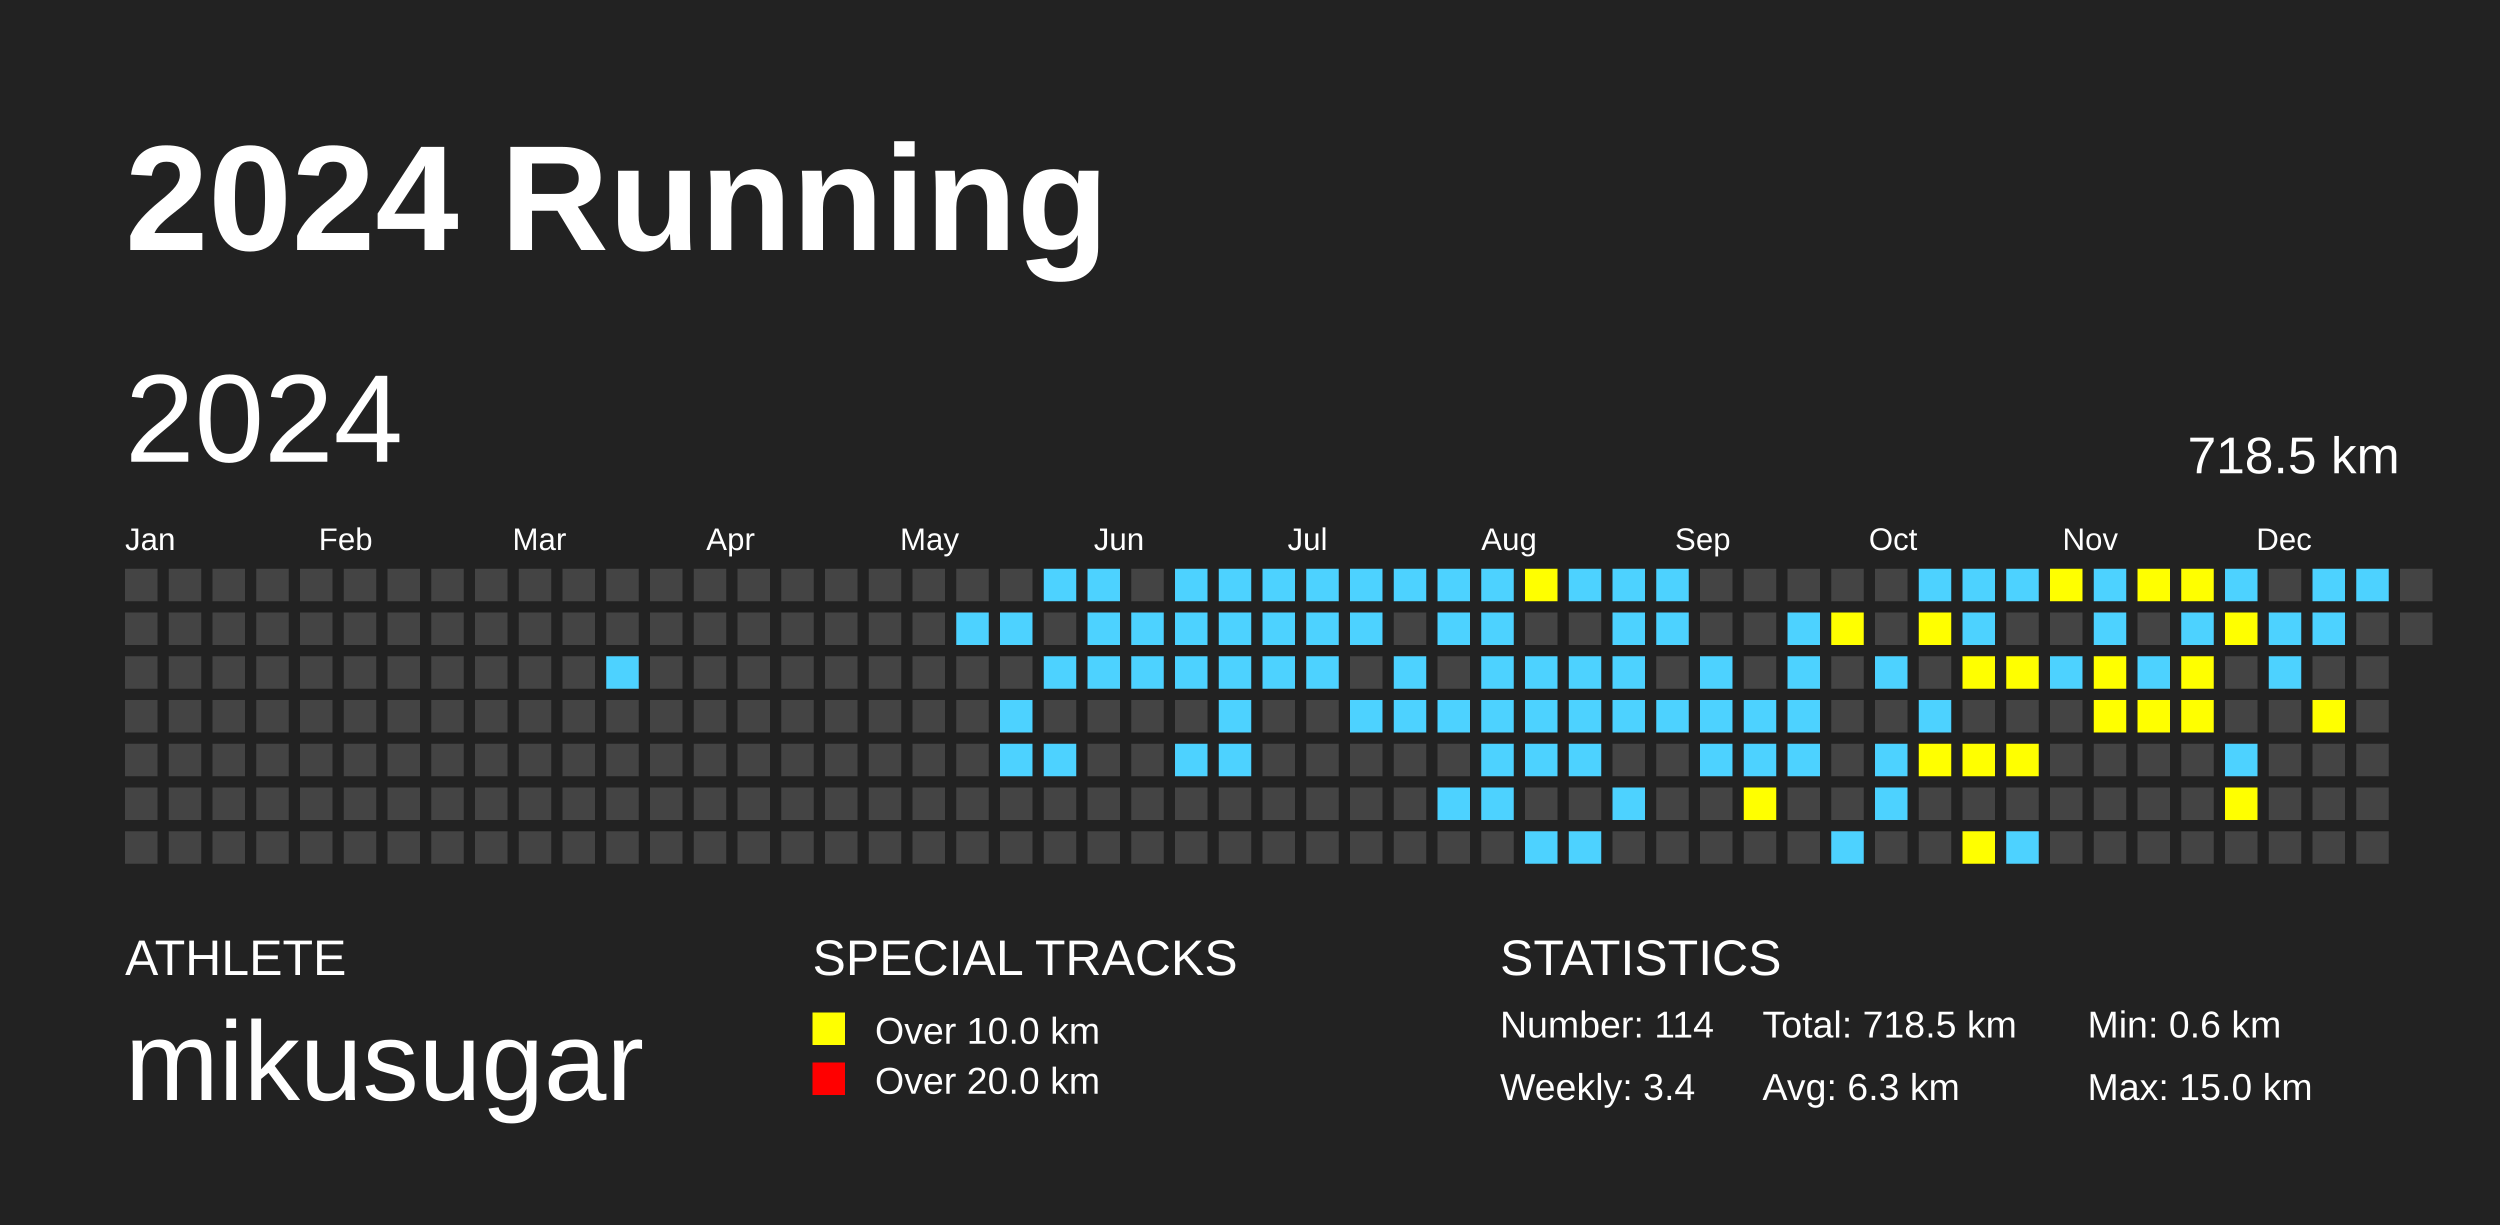
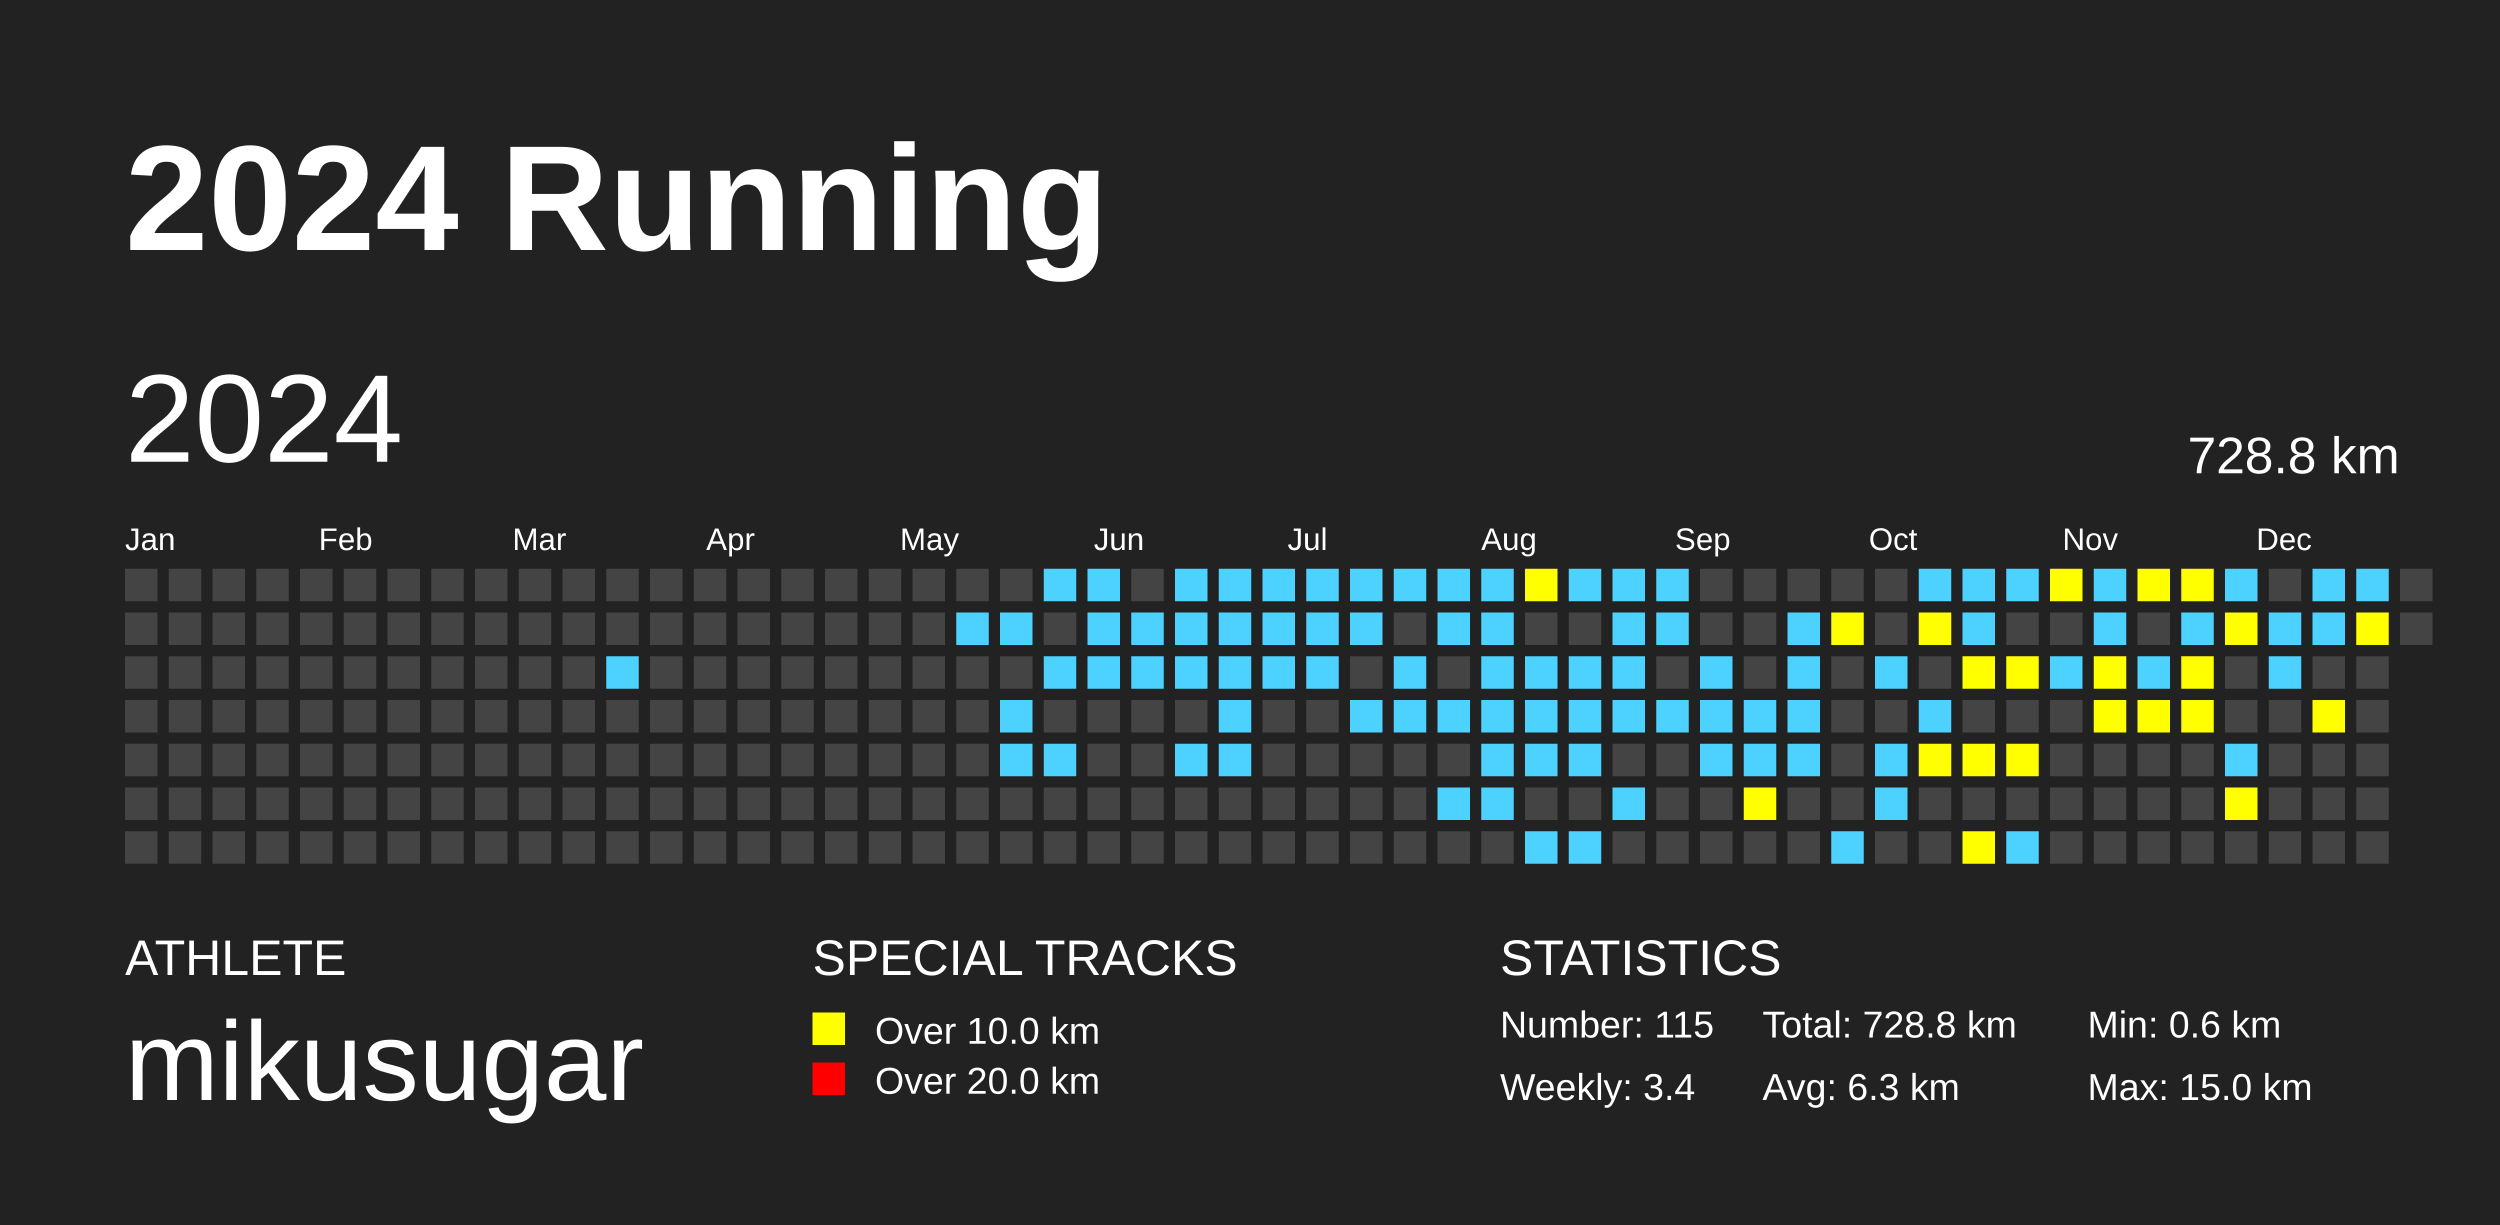
<svg xmlns="http://www.w3.org/2000/svg" baseProfile="full" height="98mm" version="1.1" viewBox="0,0,200,98" width="200mm">
  <defs />
  <rect fill="#222222" height="98" width="200" x="0" y="0" />
  <text fill="#FFFFFF" style="font-size:12px; font-family:Arial; font-weight:bold;" x="10" y="20">2024 Running</text>
  <text fill="#FFFFFF" style="font-size:4px; font-family:Arial" x="10" y="78">ATHLETE</text>
  <text fill="#FFFFFF" style="font-size:9px; font-family:Arial" x="10" y="88">mikusugar</text>
  <text fill="#FFFFFF" style="font-size:4px; font-family:Arial" x="65" y="78">SPECIAL TRACKS</text>
  <rect fill="yellow" height="2.6" width="2.6" x="65" y="81" />
  <text fill="#FFFFFF" style="font-size:3px; font-family:Arial" x="70" y="83.5">Over 10.0 km</text>
  <rect fill="red" height="2.6" width="2.6" x="65" y="85" />
  <text fill="#FFFFFF" style="font-size:3px; font-family:Arial" x="70" y="87.5">Over 20.0 km</text>
  <text fill="#FFFFFF" style="font-size:4px; font-family:Arial" x="120" y="78">STATISTICS</text>
-   <text fill="#FFFFFF" style="font-size:3px; font-family:Arial" x="120" y="83">Number: 114</text>
+   <text fill="#FFFFFF" style="font-size:3px; font-family:Arial" x="120" y="83">Number: 115</text>
  <text fill="#FFFFFF" style="font-size:3px; font-family:Arial" x="120" y="88">Weekly: 3.4</text>
-   <text fill="#FFFFFF" style="font-size:3px; font-family:Arial" x="141" y="83">Total: 718.5 km</text>
+   <text fill="#FFFFFF" style="font-size:3px; font-family:Arial" x="141" y="83">Total: 728.8 km</text>
  <text fill="#FFFFFF" style="font-size:3px; font-family:Arial" x="141" y="88">Avg: 6.3 km</text>
  <text fill="#FFFFFF" style="font-size:3px; font-family:Arial" x="167" y="83">Min: 0.6 km</text>
  <text fill="#FFFFFF" style="font-size:3px; font-family:Arial" x="167" y="88">Max: 15.0 km</text>
  <text dominant-baseline="hanging" fill="#FFFFFF" style="font-size:10.0px; font-family:Arial;" x="10" y="30">2024</text>
-   <text dominant-baseline="hanging" fill="#FFFFFF" style="font-size:4.125px; font-family:Arial;" x="175" y="35">718.5 km</text>
+   <text dominant-baseline="hanging" fill="#FFFFFF" style="font-size:4.125px; font-family:Arial;" x="175" y="35">728.8 km</text>
  <text fill="#FFFFFF" style="font-size:2.5px; font-family:Arial" x="10.0" y="44">Jan</text>
  <text fill="#FFFFFF" style="font-size:2.5px; font-family:Arial" x="25.5" y="44">Feb</text>
  <text fill="#FFFFFF" style="font-size:2.5px; font-family:Arial" x="41.0" y="44">Mar</text>
  <text fill="#FFFFFF" style="font-size:2.5px; font-family:Arial" x="56.5" y="44">Apr</text>
  <text fill="#FFFFFF" style="font-size:2.5px; font-family:Arial" x="72.0" y="44">May</text>
  <text fill="#FFFFFF" style="font-size:2.5px; font-family:Arial" x="87.5" y="44">Jun</text>
  <text fill="#FFFFFF" style="font-size:2.5px; font-family:Arial" x="103.0" y="44">Jul</text>
  <text fill="#FFFFFF" style="font-size:2.5px; font-family:Arial" x="118.5" y="44">Aug</text>
  <text fill="#FFFFFF" style="font-size:2.5px; font-family:Arial" x="134.0" y="44">Sep</text>
  <text fill="#FFFFFF" style="font-size:2.5px; font-family:Arial" x="149.5" y="44">Oct</text>
  <text fill="#FFFFFF" style="font-size:2.5px; font-family:Arial" x="165.0" y="44">Nov</text>
  <text fill="#FFFFFF" style="font-size:2.5px; font-family:Arial" x="180.5" y="44">Dec</text>
  <rect fill="#444444" height="2.6" width="2.6" x="10.0" y="45.5" />
  <rect fill="#444444" height="2.6" width="2.6" x="10.0" y="49.0" />
  <rect fill="#444444" height="2.6" width="2.6" x="10.0" y="52.5" />
  <rect fill="#444444" height="2.6" width="2.6" x="10.0" y="56.0" />
  <rect fill="#444444" height="2.6" width="2.6" x="10.0" y="59.5" />
  <rect fill="#444444" height="2.6" width="2.6" x="10.0" y="63.0" />
  <rect fill="#444444" height="2.6" width="2.6" x="10.0" y="66.5" />
  <rect fill="#444444" height="2.6" width="2.6" x="13.5" y="45.5" />
  <rect fill="#444444" height="2.6" width="2.6" x="13.5" y="49.0" />
  <rect fill="#444444" height="2.6" width="2.6" x="13.5" y="52.5" />
  <rect fill="#444444" height="2.6" width="2.6" x="13.5" y="56.0" />
  <rect fill="#444444" height="2.6" width="2.6" x="13.5" y="59.5" />
  <rect fill="#444444" height="2.6" width="2.6" x="13.5" y="63.0" />
  <rect fill="#444444" height="2.6" width="2.6" x="13.5" y="66.5" />
  <rect fill="#444444" height="2.6" width="2.6" x="17.0" y="45.5" />
  <rect fill="#444444" height="2.6" width="2.6" x="17.0" y="49.0" />
  <rect fill="#444444" height="2.6" width="2.6" x="17.0" y="52.5" />
  <rect fill="#444444" height="2.6" width="2.6" x="17.0" y="56.0" />
  <rect fill="#444444" height="2.6" width="2.6" x="17.0" y="59.5" />
  <rect fill="#444444" height="2.6" width="2.6" x="17.0" y="63.0" />
  <rect fill="#444444" height="2.6" width="2.6" x="17.0" y="66.5" />
  <rect fill="#444444" height="2.6" width="2.6" x="20.5" y="45.5" />
  <rect fill="#444444" height="2.6" width="2.6" x="20.5" y="49.0" />
  <rect fill="#444444" height="2.6" width="2.6" x="20.5" y="52.5" />
  <rect fill="#444444" height="2.6" width="2.6" x="20.5" y="56.0" />
  <rect fill="#444444" height="2.6" width="2.6" x="20.5" y="59.5" />
  <rect fill="#444444" height="2.6" width="2.6" x="20.5" y="63.0" />
  <rect fill="#444444" height="2.6" width="2.6" x="20.5" y="66.5" />
  <rect fill="#444444" height="2.6" width="2.6" x="24.0" y="45.5" />
  <rect fill="#444444" height="2.6" width="2.6" x="24.0" y="49.0" />
  <rect fill="#444444" height="2.6" width="2.6" x="24.0" y="52.5" />
  <rect fill="#444444" height="2.6" width="2.6" x="24.0" y="56.0" />
  <rect fill="#444444" height="2.6" width="2.6" x="24.0" y="59.5" />
  <rect fill="#444444" height="2.6" width="2.6" x="24.0" y="63.0" />
  <rect fill="#444444" height="2.6" width="2.6" x="24.0" y="66.5" />
  <rect fill="#444444" height="2.6" width="2.6" x="27.5" y="45.5" />
  <rect fill="#444444" height="2.6" width="2.6" x="27.5" y="49.0" />
  <rect fill="#444444" height="2.6" width="2.6" x="27.5" y="52.5" />
  <rect fill="#444444" height="2.6" width="2.6" x="27.5" y="56.0" />
  <rect fill="#444444" height="2.6" width="2.6" x="27.5" y="59.5" />
  <rect fill="#444444" height="2.6" width="2.6" x="27.5" y="63.0" />
  <rect fill="#444444" height="2.6" width="2.6" x="27.5" y="66.5" />
  <rect fill="#444444" height="2.6" width="2.6" x="31.0" y="45.5" />
  <rect fill="#444444" height="2.6" width="2.6" x="31.0" y="49.0" />
  <rect fill="#444444" height="2.6" width="2.6" x="31.0" y="52.5" />
  <rect fill="#444444" height="2.6" width="2.6" x="31.0" y="56.0" />
  <rect fill="#444444" height="2.6" width="2.6" x="31.0" y="59.5" />
  <rect fill="#444444" height="2.6" width="2.6" x="31.0" y="63.0" />
  <rect fill="#444444" height="2.6" width="2.6" x="31.0" y="66.5" />
  <rect fill="#444444" height="2.6" width="2.6" x="34.5" y="45.5" />
  <rect fill="#444444" height="2.6" width="2.6" x="34.5" y="49.0" />
  <rect fill="#444444" height="2.6" width="2.6" x="34.5" y="52.5" />
  <rect fill="#444444" height="2.6" width="2.6" x="34.5" y="56.0" />
  <rect fill="#444444" height="2.6" width="2.6" x="34.5" y="59.5" />
  <rect fill="#444444" height="2.6" width="2.6" x="34.5" y="63.0" />
  <rect fill="#444444" height="2.6" width="2.6" x="34.5" y="66.5" />
  <rect fill="#444444" height="2.6" width="2.6" x="38.0" y="45.5" />
  <rect fill="#444444" height="2.6" width="2.6" x="38.0" y="49.0" />
  <rect fill="#444444" height="2.6" width="2.6" x="38.0" y="52.5" />
  <rect fill="#444444" height="2.6" width="2.6" x="38.0" y="56.0" />
  <rect fill="#444444" height="2.6" width="2.6" x="38.0" y="59.5" />
  <rect fill="#444444" height="2.6" width="2.6" x="38.0" y="63.0" />
  <rect fill="#444444" height="2.6" width="2.6" x="38.0" y="66.5" />
  <rect fill="#444444" height="2.6" width="2.6" x="41.5" y="45.5" />
  <rect fill="#444444" height="2.6" width="2.6" x="41.5" y="49.0" />
  <rect fill="#444444" height="2.6" width="2.6" x="41.5" y="52.5" />
  <rect fill="#444444" height="2.6" width="2.6" x="41.5" y="56.0" />
  <rect fill="#444444" height="2.6" width="2.6" x="41.5" y="59.5" />
  <rect fill="#444444" height="2.6" width="2.6" x="41.5" y="63.0" />
  <rect fill="#444444" height="2.6" width="2.6" x="41.5" y="66.5" />
  <rect fill="#444444" height="2.6" width="2.6" x="45.0" y="45.5" />
  <rect fill="#444444" height="2.6" width="2.6" x="45.0" y="49.0" />
  <rect fill="#444444" height="2.6" width="2.6" x="45.0" y="52.5" />
  <rect fill="#444444" height="2.6" width="2.6" x="45.0" y="56.0" />
  <rect fill="#444444" height="2.6" width="2.6" x="45.0" y="59.5" />
  <rect fill="#444444" height="2.6" width="2.6" x="45.0" y="63.0" />
  <rect fill="#444444" height="2.6" width="2.6" x="45.0" y="66.5" />
  <rect fill="#444444" height="2.6" width="2.6" x="48.5" y="45.5" />
  <rect fill="#444444" height="2.6" width="2.6" x="48.5" y="49.0" />
  <rect fill="#4DD2FF" height="2.6" width="2.6" x="48.5" y="52.5" />
  <rect fill="#444444" height="2.6" width="2.6" x="48.5" y="56.0" />
  <rect fill="#444444" height="2.6" width="2.6" x="48.5" y="59.5" />
  <rect fill="#444444" height="2.6" width="2.6" x="48.5" y="63.0" />
  <rect fill="#444444" height="2.6" width="2.6" x="48.5" y="66.5" />
  <rect fill="#444444" height="2.6" width="2.6" x="52.0" y="45.5" />
  <rect fill="#444444" height="2.6" width="2.6" x="52.0" y="49.0" />
  <rect fill="#444444" height="2.6" width="2.6" x="52.0" y="52.5" />
  <rect fill="#444444" height="2.6" width="2.6" x="52.0" y="56.0" />
  <rect fill="#444444" height="2.6" width="2.6" x="52.0" y="59.5" />
  <rect fill="#444444" height="2.6" width="2.6" x="52.0" y="63.0" />
  <rect fill="#444444" height="2.6" width="2.6" x="52.0" y="66.5" />
  <rect fill="#444444" height="2.6" width="2.6" x="55.5" y="45.5" />
  <rect fill="#444444" height="2.6" width="2.6" x="55.5" y="49.0" />
  <rect fill="#444444" height="2.6" width="2.6" x="55.5" y="52.5" />
  <rect fill="#444444" height="2.6" width="2.6" x="55.5" y="56.0" />
  <rect fill="#444444" height="2.6" width="2.6" x="55.5" y="59.5" />
  <rect fill="#444444" height="2.6" width="2.6" x="55.5" y="63.0" />
  <rect fill="#444444" height="2.6" width="2.6" x="55.5" y="66.5" />
  <rect fill="#444444" height="2.6" width="2.6" x="59.0" y="45.5" />
  <rect fill="#444444" height="2.6" width="2.6" x="59.0" y="49.0" />
  <rect fill="#444444" height="2.6" width="2.6" x="59.0" y="52.5" />
  <rect fill="#444444" height="2.6" width="2.6" x="59.0" y="56.0" />
  <rect fill="#444444" height="2.6" width="2.6" x="59.0" y="59.5" />
  <rect fill="#444444" height="2.6" width="2.6" x="59.0" y="63.0" />
  <rect fill="#444444" height="2.6" width="2.6" x="59.0" y="66.5" />
  <rect fill="#444444" height="2.6" width="2.6" x="62.5" y="45.5" />
  <rect fill="#444444" height="2.6" width="2.6" x="62.5" y="49.0" />
  <rect fill="#444444" height="2.6" width="2.6" x="62.5" y="52.5" />
  <rect fill="#444444" height="2.6" width="2.6" x="62.5" y="56.0" />
  <rect fill="#444444" height="2.6" width="2.6" x="62.5" y="59.5" />
  <rect fill="#444444" height="2.6" width="2.6" x="62.5" y="63.0" />
  <rect fill="#444444" height="2.6" width="2.6" x="62.5" y="66.5" />
  <rect fill="#444444" height="2.6" width="2.6" x="66.0" y="45.5" />
  <rect fill="#444444" height="2.6" width="2.6" x="66.0" y="49.0" />
  <rect fill="#444444" height="2.6" width="2.6" x="66.0" y="52.5" />
  <rect fill="#444444" height="2.6" width="2.6" x="66.0" y="56.0" />
  <rect fill="#444444" height="2.6" width="2.6" x="66.0" y="59.5" />
  <rect fill="#444444" height="2.6" width="2.6" x="66.0" y="63.0" />
  <rect fill="#444444" height="2.6" width="2.6" x="66.0" y="66.5" />
  <rect fill="#444444" height="2.6" width="2.6" x="69.5" y="45.5" />
  <rect fill="#444444" height="2.6" width="2.6" x="69.5" y="49.0" />
  <rect fill="#444444" height="2.6" width="2.6" x="69.5" y="52.5" />
  <rect fill="#444444" height="2.6" width="2.6" x="69.5" y="56.0" />
  <rect fill="#444444" height="2.6" width="2.6" x="69.5" y="59.5" />
  <rect fill="#444444" height="2.6" width="2.6" x="69.5" y="63.0" />
  <rect fill="#444444" height="2.6" width="2.6" x="69.5" y="66.5" />
  <rect fill="#444444" height="2.6" width="2.6" x="73.0" y="45.5" />
  <rect fill="#444444" height="2.6" width="2.6" x="73.0" y="49.0" />
  <rect fill="#444444" height="2.6" width="2.6" x="73.0" y="52.5" />
  <rect fill="#444444" height="2.6" width="2.6" x="73.0" y="56.0" />
  <rect fill="#444444" height="2.6" width="2.6" x="73.0" y="59.5" />
  <rect fill="#444444" height="2.6" width="2.6" x="73.0" y="63.0" />
  <rect fill="#444444" height="2.6" width="2.6" x="73.0" y="66.5" />
  <rect fill="#444444" height="2.6" width="2.6" x="76.5" y="45.5" />
  <rect fill="#4DD2FF" height="2.6" width="2.6" x="76.5" y="49.0" />
  <rect fill="#444444" height="2.6" width="2.6" x="76.5" y="52.5" />
  <rect fill="#444444" height="2.6" width="2.6" x="76.5" y="56.0" />
  <rect fill="#444444" height="2.6" width="2.6" x="76.5" y="59.5" />
  <rect fill="#444444" height="2.6" width="2.6" x="76.5" y="63.0" />
  <rect fill="#444444" height="2.6" width="2.6" x="76.5" y="66.5" />
  <rect fill="#444444" height="2.6" width="2.6" x="80.0" y="45.5" />
  <rect fill="#4DD2FF" height="2.6" width="2.6" x="80.0" y="49.0" />
  <rect fill="#444444" height="2.6" width="2.6" x="80.0" y="52.5" />
  <rect fill="#4DD2FF" height="2.6" width="2.6" x="80.0" y="56.0" />
  <rect fill="#4DD2FF" height="2.6" width="2.6" x="80.0" y="59.5" />
  <rect fill="#444444" height="2.6" width="2.6" x="80.0" y="63.0" />
  <rect fill="#444444" height="2.6" width="2.6" x="80.0" y="66.5" />
  <rect fill="#4DD2FF" height="2.6" width="2.6" x="83.5" y="45.5" />
  <rect fill="#444444" height="2.6" width="2.6" x="83.5" y="49.0" />
  <rect fill="#4DD2FF" height="2.6" width="2.6" x="83.5" y="52.5" />
  <rect fill="#444444" height="2.6" width="2.6" x="83.5" y="56.0" />
  <rect fill="#4DD2FF" height="2.6" width="2.6" x="83.5" y="59.5" />
  <rect fill="#444444" height="2.6" width="2.6" x="83.5" y="63.0" />
  <rect fill="#444444" height="2.6" width="2.6" x="83.5" y="66.5" />
  <rect fill="#4DD2FF" height="2.6" width="2.6" x="87.0" y="45.5" />
  <rect fill="#4DD2FF" height="2.6" width="2.6" x="87.0" y="49.0" />
  <rect fill="#4DD2FF" height="2.6" width="2.6" x="87.0" y="52.5" />
  <rect fill="#444444" height="2.6" width="2.6" x="87.0" y="56.0" />
  <rect fill="#444444" height="2.6" width="2.6" x="87.0" y="59.5" />
  <rect fill="#444444" height="2.6" width="2.6" x="87.0" y="63.0" />
  <rect fill="#444444" height="2.6" width="2.6" x="87.0" y="66.5" />
  <rect fill="#444444" height="2.6" width="2.6" x="90.5" y="45.5" />
  <rect fill="#4DD2FF" height="2.6" width="2.6" x="90.5" y="49.0" />
  <rect fill="#4DD2FF" height="2.6" width="2.6" x="90.5" y="52.5" />
  <rect fill="#444444" height="2.6" width="2.6" x="90.5" y="56.0" />
  <rect fill="#444444" height="2.6" width="2.6" x="90.5" y="59.5" />
  <rect fill="#444444" height="2.6" width="2.6" x="90.5" y="63.0" />
  <rect fill="#444444" height="2.6" width="2.6" x="90.5" y="66.5" />
  <rect fill="#4DD2FF" height="2.6" width="2.6" x="94.0" y="45.5" />
  <rect fill="#4DD2FF" height="2.6" width="2.6" x="94.0" y="49.0" />
  <rect fill="#4DD2FF" height="2.6" width="2.6" x="94.0" y="52.5" />
  <rect fill="#444444" height="2.6" width="2.6" x="94.0" y="56.0" />
  <rect fill="#4DD2FF" height="2.6" width="2.6" x="94.0" y="59.5" />
  <rect fill="#444444" height="2.6" width="2.6" x="94.0" y="63.0" />
  <rect fill="#444444" height="2.6" width="2.6" x="94.0" y="66.5" />
  <rect fill="#4DD2FF" height="2.6" width="2.6" x="97.5" y="45.5" />
  <rect fill="#4DD2FF" height="2.6" width="2.6" x="97.5" y="49.0" />
  <rect fill="#4DD2FF" height="2.6" width="2.6" x="97.5" y="52.5" />
  <rect fill="#4DD2FF" height="2.6" width="2.6" x="97.5" y="56.0" />
  <rect fill="#4DD2FF" height="2.6" width="2.6" x="97.5" y="59.5" />
  <rect fill="#444444" height="2.6" width="2.6" x="97.5" y="63.0" />
  <rect fill="#444444" height="2.6" width="2.6" x="97.5" y="66.5" />
  <rect fill="#4DD2FF" height="2.6" width="2.6" x="101.0" y="45.5" />
  <rect fill="#4DD2FF" height="2.6" width="2.6" x="101.0" y="49.0" />
  <rect fill="#4DD2FF" height="2.6" width="2.6" x="101.0" y="52.5" />
  <rect fill="#444444" height="2.6" width="2.6" x="101.0" y="56.0" />
  <rect fill="#444444" height="2.6" width="2.6" x="101.0" y="59.5" />
  <rect fill="#444444" height="2.6" width="2.6" x="101.0" y="63.0" />
  <rect fill="#444444" height="2.6" width="2.6" x="101.0" y="66.5" />
  <rect fill="#4DD2FF" height="2.6" width="2.6" x="104.5" y="45.5" />
  <rect fill="#4DD2FF" height="2.6" width="2.6" x="104.5" y="49.0" />
  <rect fill="#4DD2FF" height="2.6" width="2.6" x="104.5" y="52.5" />
  <rect fill="#444444" height="2.6" width="2.6" x="104.5" y="56.0" />
  <rect fill="#444444" height="2.6" width="2.6" x="104.5" y="59.5" />
  <rect fill="#444444" height="2.6" width="2.6" x="104.5" y="63.0" />
  <rect fill="#444444" height="2.6" width="2.6" x="104.5" y="66.5" />
  <rect fill="#4DD2FF" height="2.6" width="2.6" x="108.0" y="45.5" />
  <rect fill="#4DD2FF" height="2.6" width="2.6" x="108.0" y="49.0" />
  <rect fill="#444444" height="2.6" width="2.6" x="108.0" y="52.5" />
  <rect fill="#4DD2FF" height="2.6" width="2.6" x="108.0" y="56.0" />
  <rect fill="#444444" height="2.6" width="2.6" x="108.0" y="59.5" />
  <rect fill="#444444" height="2.6" width="2.6" x="108.0" y="63.0" />
  <rect fill="#444444" height="2.6" width="2.6" x="108.0" y="66.5" />
  <rect fill="#4DD2FF" height="2.6" width="2.6" x="111.5" y="45.5" />
  <rect fill="#444444" height="2.6" width="2.6" x="111.5" y="49.0" />
  <rect fill="#4DD2FF" height="2.6" width="2.6" x="111.5" y="52.5" />
  <rect fill="#4DD2FF" height="2.6" width="2.6" x="111.5" y="56.0" />
  <rect fill="#444444" height="2.6" width="2.6" x="111.5" y="59.5" />
  <rect fill="#444444" height="2.6" width="2.6" x="111.5" y="63.0" />
  <rect fill="#444444" height="2.6" width="2.6" x="111.5" y="66.5" />
  <rect fill="#4DD2FF" height="2.6" width="2.6" x="115.0" y="45.5" />
  <rect fill="#4DD2FF" height="2.6" width="2.6" x="115.0" y="49.0" />
  <rect fill="#444444" height="2.6" width="2.6" x="115.0" y="52.5" />
  <rect fill="#4DD2FF" height="2.6" width="2.6" x="115.0" y="56.0" />
  <rect fill="#444444" height="2.6" width="2.6" x="115.0" y="59.5" />
  <rect fill="#4DD2FF" height="2.6" width="2.6" x="115.0" y="63.0" />
  <rect fill="#444444" height="2.6" width="2.6" x="115.0" y="66.5" />
  <rect fill="#4DD2FF" height="2.6" width="2.6" x="118.5" y="45.5" />
  <rect fill="#4DD2FF" height="2.6" width="2.6" x="118.5" y="49.0" />
  <rect fill="#4DD2FF" height="2.6" width="2.6" x="118.5" y="52.5" />
  <rect fill="#4DD2FF" height="2.6" width="2.6" x="118.5" y="56.0" />
  <rect fill="#4DD2FF" height="2.6" width="2.6" x="118.5" y="59.5" />
  <rect fill="#4DD2FF" height="2.6" width="2.6" x="118.5" y="63.0" />
  <rect fill="#444444" height="2.6" width="2.6" x="118.5" y="66.5" />
  <rect fill="yellow" height="2.6" width="2.6" x="122.0" y="45.5" />
  <rect fill="#444444" height="2.6" width="2.6" x="122.0" y="49.0" />
  <rect fill="#4DD2FF" height="2.6" width="2.6" x="122.0" y="52.5" />
  <rect fill="#4DD2FF" height="2.6" width="2.6" x="122.0" y="56.0" />
  <rect fill="#4DD2FF" height="2.6" width="2.6" x="122.0" y="59.5" />
  <rect fill="#444444" height="2.6" width="2.6" x="122.0" y="63.0" />
  <rect fill="#4DD2FF" height="2.6" width="2.6" x="122.0" y="66.5" />
  <rect fill="#4DD2FF" height="2.6" width="2.6" x="125.5" y="45.5" />
  <rect fill="#444444" height="2.6" width="2.6" x="125.5" y="49.0" />
  <rect fill="#4DD2FF" height="2.6" width="2.6" x="125.5" y="52.5" />
  <rect fill="#4DD2FF" height="2.6" width="2.6" x="125.5" y="56.0" />
  <rect fill="#4DD2FF" height="2.6" width="2.6" x="125.5" y="59.5" />
  <rect fill="#444444" height="2.6" width="2.6" x="125.5" y="63.0" />
  <rect fill="#4DD2FF" height="2.6" width="2.6" x="125.5" y="66.5" />
  <rect fill="#4DD2FF" height="2.6" width="2.6" x="129.0" y="45.5" />
  <rect fill="#4DD2FF" height="2.6" width="2.6" x="129.0" y="49.0" />
  <rect fill="#4DD2FF" height="2.6" width="2.6" x="129.0" y="52.5" />
  <rect fill="#4DD2FF" height="2.6" width="2.6" x="129.0" y="56.0" />
  <rect fill="#444444" height="2.6" width="2.6" x="129.0" y="59.5" />
  <rect fill="#4DD2FF" height="2.6" width="2.6" x="129.0" y="63.0" />
  <rect fill="#444444" height="2.6" width="2.6" x="129.0" y="66.5" />
  <rect fill="#4DD2FF" height="2.6" width="2.6" x="132.5" y="45.5" />
  <rect fill="#4DD2FF" height="2.6" width="2.6" x="132.5" y="49.0" />
  <rect fill="#444444" height="2.6" width="2.6" x="132.5" y="52.5" />
  <rect fill="#4DD2FF" height="2.6" width="2.6" x="132.5" y="56.0" />
  <rect fill="#444444" height="2.6" width="2.6" x="132.5" y="59.5" />
  <rect fill="#444444" height="2.6" width="2.6" x="132.5" y="63.0" />
  <rect fill="#444444" height="2.6" width="2.6" x="132.5" y="66.5" />
  <rect fill="#444444" height="2.6" width="2.6" x="136.0" y="45.5" />
  <rect fill="#444444" height="2.6" width="2.6" x="136.0" y="49.0" />
  <rect fill="#4DD2FF" height="2.6" width="2.6" x="136.0" y="52.5" />
  <rect fill="#4DD2FF" height="2.6" width="2.6" x="136.0" y="56.0" />
  <rect fill="#4DD2FF" height="2.6" width="2.6" x="136.0" y="59.5" />
  <rect fill="#444444" height="2.6" width="2.6" x="136.0" y="63.0" />
  <rect fill="#444444" height="2.6" width="2.6" x="136.0" y="66.5" />
  <rect fill="#444444" height="2.6" width="2.6" x="139.5" y="45.5" />
  <rect fill="#444444" height="2.6" width="2.6" x="139.5" y="49.0" />
  <rect fill="#444444" height="2.6" width="2.6" x="139.5" y="52.5" />
  <rect fill="#4DD2FF" height="2.6" width="2.6" x="139.5" y="56.0" />
  <rect fill="#4DD2FF" height="2.6" width="2.6" x="139.5" y="59.5" />
  <rect fill="yellow" height="2.6" width="2.6" x="139.5" y="63.0" />
  <rect fill="#444444" height="2.6" width="2.6" x="139.5" y="66.5" />
  <rect fill="#444444" height="2.6" width="2.6" x="143.0" y="45.5" />
  <rect fill="#4DD2FF" height="2.6" width="2.6" x="143.0" y="49.0" />
  <rect fill="#4DD2FF" height="2.6" width="2.6" x="143.0" y="52.5" />
  <rect fill="#4DD2FF" height="2.6" width="2.6" x="143.0" y="56.0" />
  <rect fill="#4DD2FF" height="2.6" width="2.6" x="143.0" y="59.5" />
  <rect fill="#444444" height="2.6" width="2.6" x="143.0" y="63.0" />
  <rect fill="#444444" height="2.6" width="2.6" x="143.0" y="66.5" />
  <rect fill="#444444" height="2.6" width="2.6" x="146.5" y="45.5" />
  <rect fill="yellow" height="2.6" width="2.6" x="146.5" y="49.0" />
  <rect fill="#444444" height="2.6" width="2.6" x="146.5" y="52.5" />
  <rect fill="#444444" height="2.6" width="2.6" x="146.5" y="56.0" />
  <rect fill="#444444" height="2.6" width="2.6" x="146.5" y="59.5" />
  <rect fill="#444444" height="2.6" width="2.6" x="146.5" y="63.0" />
  <rect fill="#4DD2FF" height="2.6" width="2.6" x="146.5" y="66.5" />
  <rect fill="#444444" height="2.6" width="2.6" x="150.0" y="45.5" />
  <rect fill="#444444" height="2.6" width="2.6" x="150.0" y="49.0" />
  <rect fill="#4DD2FF" height="2.6" width="2.6" x="150.0" y="52.5" />
  <rect fill="#444444" height="2.6" width="2.6" x="150.0" y="56.0" />
  <rect fill="#4DD2FF" height="2.6" width="2.6" x="150.0" y="59.5" />
  <rect fill="#4DD2FF" height="2.6" width="2.6" x="150.0" y="63.0" />
  <rect fill="#444444" height="2.6" width="2.6" x="150.0" y="66.5" />
  <rect fill="#4DD2FF" height="2.6" width="2.6" x="153.5" y="45.5" />
  <rect fill="yellow" height="2.6" width="2.6" x="153.5" y="49.0" />
  <rect fill="#444444" height="2.6" width="2.6" x="153.5" y="52.5" />
  <rect fill="#4DD2FF" height="2.6" width="2.6" x="153.5" y="56.0" />
  <rect fill="yellow" height="2.6" width="2.6" x="153.5" y="59.5" />
  <rect fill="#444444" height="2.6" width="2.6" x="153.5" y="63.0" />
  <rect fill="#444444" height="2.6" width="2.6" x="153.5" y="66.5" />
  <rect fill="#4DD2FF" height="2.6" width="2.6" x="157.0" y="45.5" />
  <rect fill="#4DD2FF" height="2.6" width="2.6" x="157.0" y="49.0" />
  <rect fill="yellow" height="2.6" width="2.6" x="157.0" y="52.5" />
  <rect fill="#444444" height="2.6" width="2.6" x="157.0" y="56.0" />
  <rect fill="yellow" height="2.6" width="2.6" x="157.0" y="59.5" />
  <rect fill="#444444" height="2.6" width="2.6" x="157.0" y="63.0" />
  <rect fill="yellow" height="2.6" width="2.6" x="157.0" y="66.5" />
  <rect fill="#4DD2FF" height="2.6" width="2.6" x="160.5" y="45.5" />
  <rect fill="#444444" height="2.6" width="2.6" x="160.5" y="49.0" />
  <rect fill="yellow" height="2.6" width="2.6" x="160.5" y="52.5" />
  <rect fill="#444444" height="2.6" width="2.6" x="160.5" y="56.0" />
  <rect fill="yellow" height="2.6" width="2.6" x="160.5" y="59.5" />
  <rect fill="#444444" height="2.6" width="2.6" x="160.5" y="63.0" />
  <rect fill="#4DD2FF" height="2.6" width="2.6" x="160.5" y="66.5" />
  <rect fill="yellow" height="2.6" width="2.6" x="164.0" y="45.5" />
  <rect fill="#444444" height="2.6" width="2.6" x="164.0" y="49.0" />
  <rect fill="#4DD2FF" height="2.6" width="2.6" x="164.0" y="52.5" />
  <rect fill="#444444" height="2.6" width="2.6" x="164.0" y="56.0" />
  <rect fill="#444444" height="2.6" width="2.6" x="164.0" y="59.5" />
  <rect fill="#444444" height="2.6" width="2.6" x="164.0" y="63.0" />
  <rect fill="#444444" height="2.6" width="2.6" x="164.0" y="66.5" />
  <rect fill="#4DD2FF" height="2.6" width="2.6" x="167.5" y="45.5" />
  <rect fill="#4DD2FF" height="2.6" width="2.6" x="167.5" y="49.0" />
  <rect fill="yellow" height="2.6" width="2.6" x="167.5" y="52.5" />
  <rect fill="yellow" height="2.6" width="2.6" x="167.5" y="56.0" />
  <rect fill="#444444" height="2.6" width="2.6" x="167.5" y="59.5" />
  <rect fill="#444444" height="2.6" width="2.6" x="167.5" y="63.0" />
  <rect fill="#444444" height="2.6" width="2.6" x="167.5" y="66.5" />
  <rect fill="yellow" height="2.6" width="2.6" x="171.0" y="45.5" />
  <rect fill="#444444" height="2.6" width="2.6" x="171.0" y="49.0" />
  <rect fill="#4DD2FF" height="2.6" width="2.6" x="171.0" y="52.5" />
  <rect fill="yellow" height="2.6" width="2.6" x="171.0" y="56.0" />
  <rect fill="#444444" height="2.6" width="2.6" x="171.0" y="59.5" />
  <rect fill="#444444" height="2.6" width="2.6" x="171.0" y="63.0" />
  <rect fill="#444444" height="2.6" width="2.6" x="171.0" y="66.5" />
  <rect fill="yellow" height="2.6" width="2.6" x="174.5" y="45.5" />
  <rect fill="#4DD2FF" height="2.6" width="2.6" x="174.5" y="49.0" />
  <rect fill="yellow" height="2.6" width="2.6" x="174.5" y="52.5" />
  <rect fill="yellow" height="2.6" width="2.6" x="174.5" y="56.0" />
  <rect fill="#444444" height="2.6" width="2.6" x="174.5" y="59.5" />
  <rect fill="#444444" height="2.6" width="2.6" x="174.5" y="63.0" />
  <rect fill="#444444" height="2.6" width="2.6" x="174.5" y="66.5" />
  <rect fill="#4DD2FF" height="2.6" width="2.6" x="178.0" y="45.5" />
  <rect fill="yellow" height="2.6" width="2.6" x="178.0" y="49.0" />
  <rect fill="#444444" height="2.6" width="2.6" x="178.0" y="52.5" />
  <rect fill="#444444" height="2.6" width="2.6" x="178.0" y="56.0" />
  <rect fill="#4DD2FF" height="2.6" width="2.6" x="178.0" y="59.5" />
  <rect fill="yellow" height="2.6" width="2.6" x="178.0" y="63.0" />
  <rect fill="#444444" height="2.6" width="2.6" x="178.0" y="66.5" />
  <rect fill="#444444" height="2.6" width="2.6" x="181.5" y="45.5" />
  <rect fill="#4DD2FF" height="2.6" width="2.6" x="181.5" y="49.0" />
  <rect fill="#4DD2FF" height="2.6" width="2.6" x="181.5" y="52.5" />
  <rect fill="#444444" height="2.6" width="2.6" x="181.5" y="56.0" />
  <rect fill="#444444" height="2.6" width="2.6" x="181.5" y="59.5" />
  <rect fill="#444444" height="2.6" width="2.6" x="181.5" y="63.0" />
  <rect fill="#444444" height="2.6" width="2.6" x="181.5" y="66.5" />
  <rect fill="#4DD2FF" height="2.6" width="2.6" x="185.0" y="45.5" />
  <rect fill="#4DD2FF" height="2.6" width="2.6" x="185.0" y="49.0" />
  <rect fill="#444444" height="2.6" width="2.6" x="185.0" y="52.5" />
  <rect fill="yellow" height="2.6" width="2.6" x="185.0" y="56.0" />
  <rect fill="#444444" height="2.6" width="2.6" x="185.0" y="59.5" />
  <rect fill="#444444" height="2.6" width="2.6" x="185.0" y="63.0" />
  <rect fill="#444444" height="2.6" width="2.6" x="185.0" y="66.5" />
  <rect fill="#4DD2FF" height="2.6" width="2.6" x="188.5" y="45.5" />
-   <rect fill="#444444" height="2.6" width="2.6" x="188.5" y="49.0" />
+   <rect fill="yellow" height="2.6" width="2.6" x="188.5" y="49.0" />
  <rect fill="#444444" height="2.6" width="2.6" x="188.5" y="52.5" />
  <rect fill="#444444" height="2.6" width="2.6" x="188.5" y="56.0" />
  <rect fill="#444444" height="2.6" width="2.6" x="188.5" y="59.5" />
  <rect fill="#444444" height="2.6" width="2.6" x="188.5" y="63.0" />
  <rect fill="#444444" height="2.6" width="2.6" x="188.5" y="66.5" />
  <rect fill="#444444" height="2.6" width="2.6" x="192.0" y="45.5" />
  <rect fill="#444444" height="2.6" width="2.6" x="192.0" y="49.0" />
</svg>
